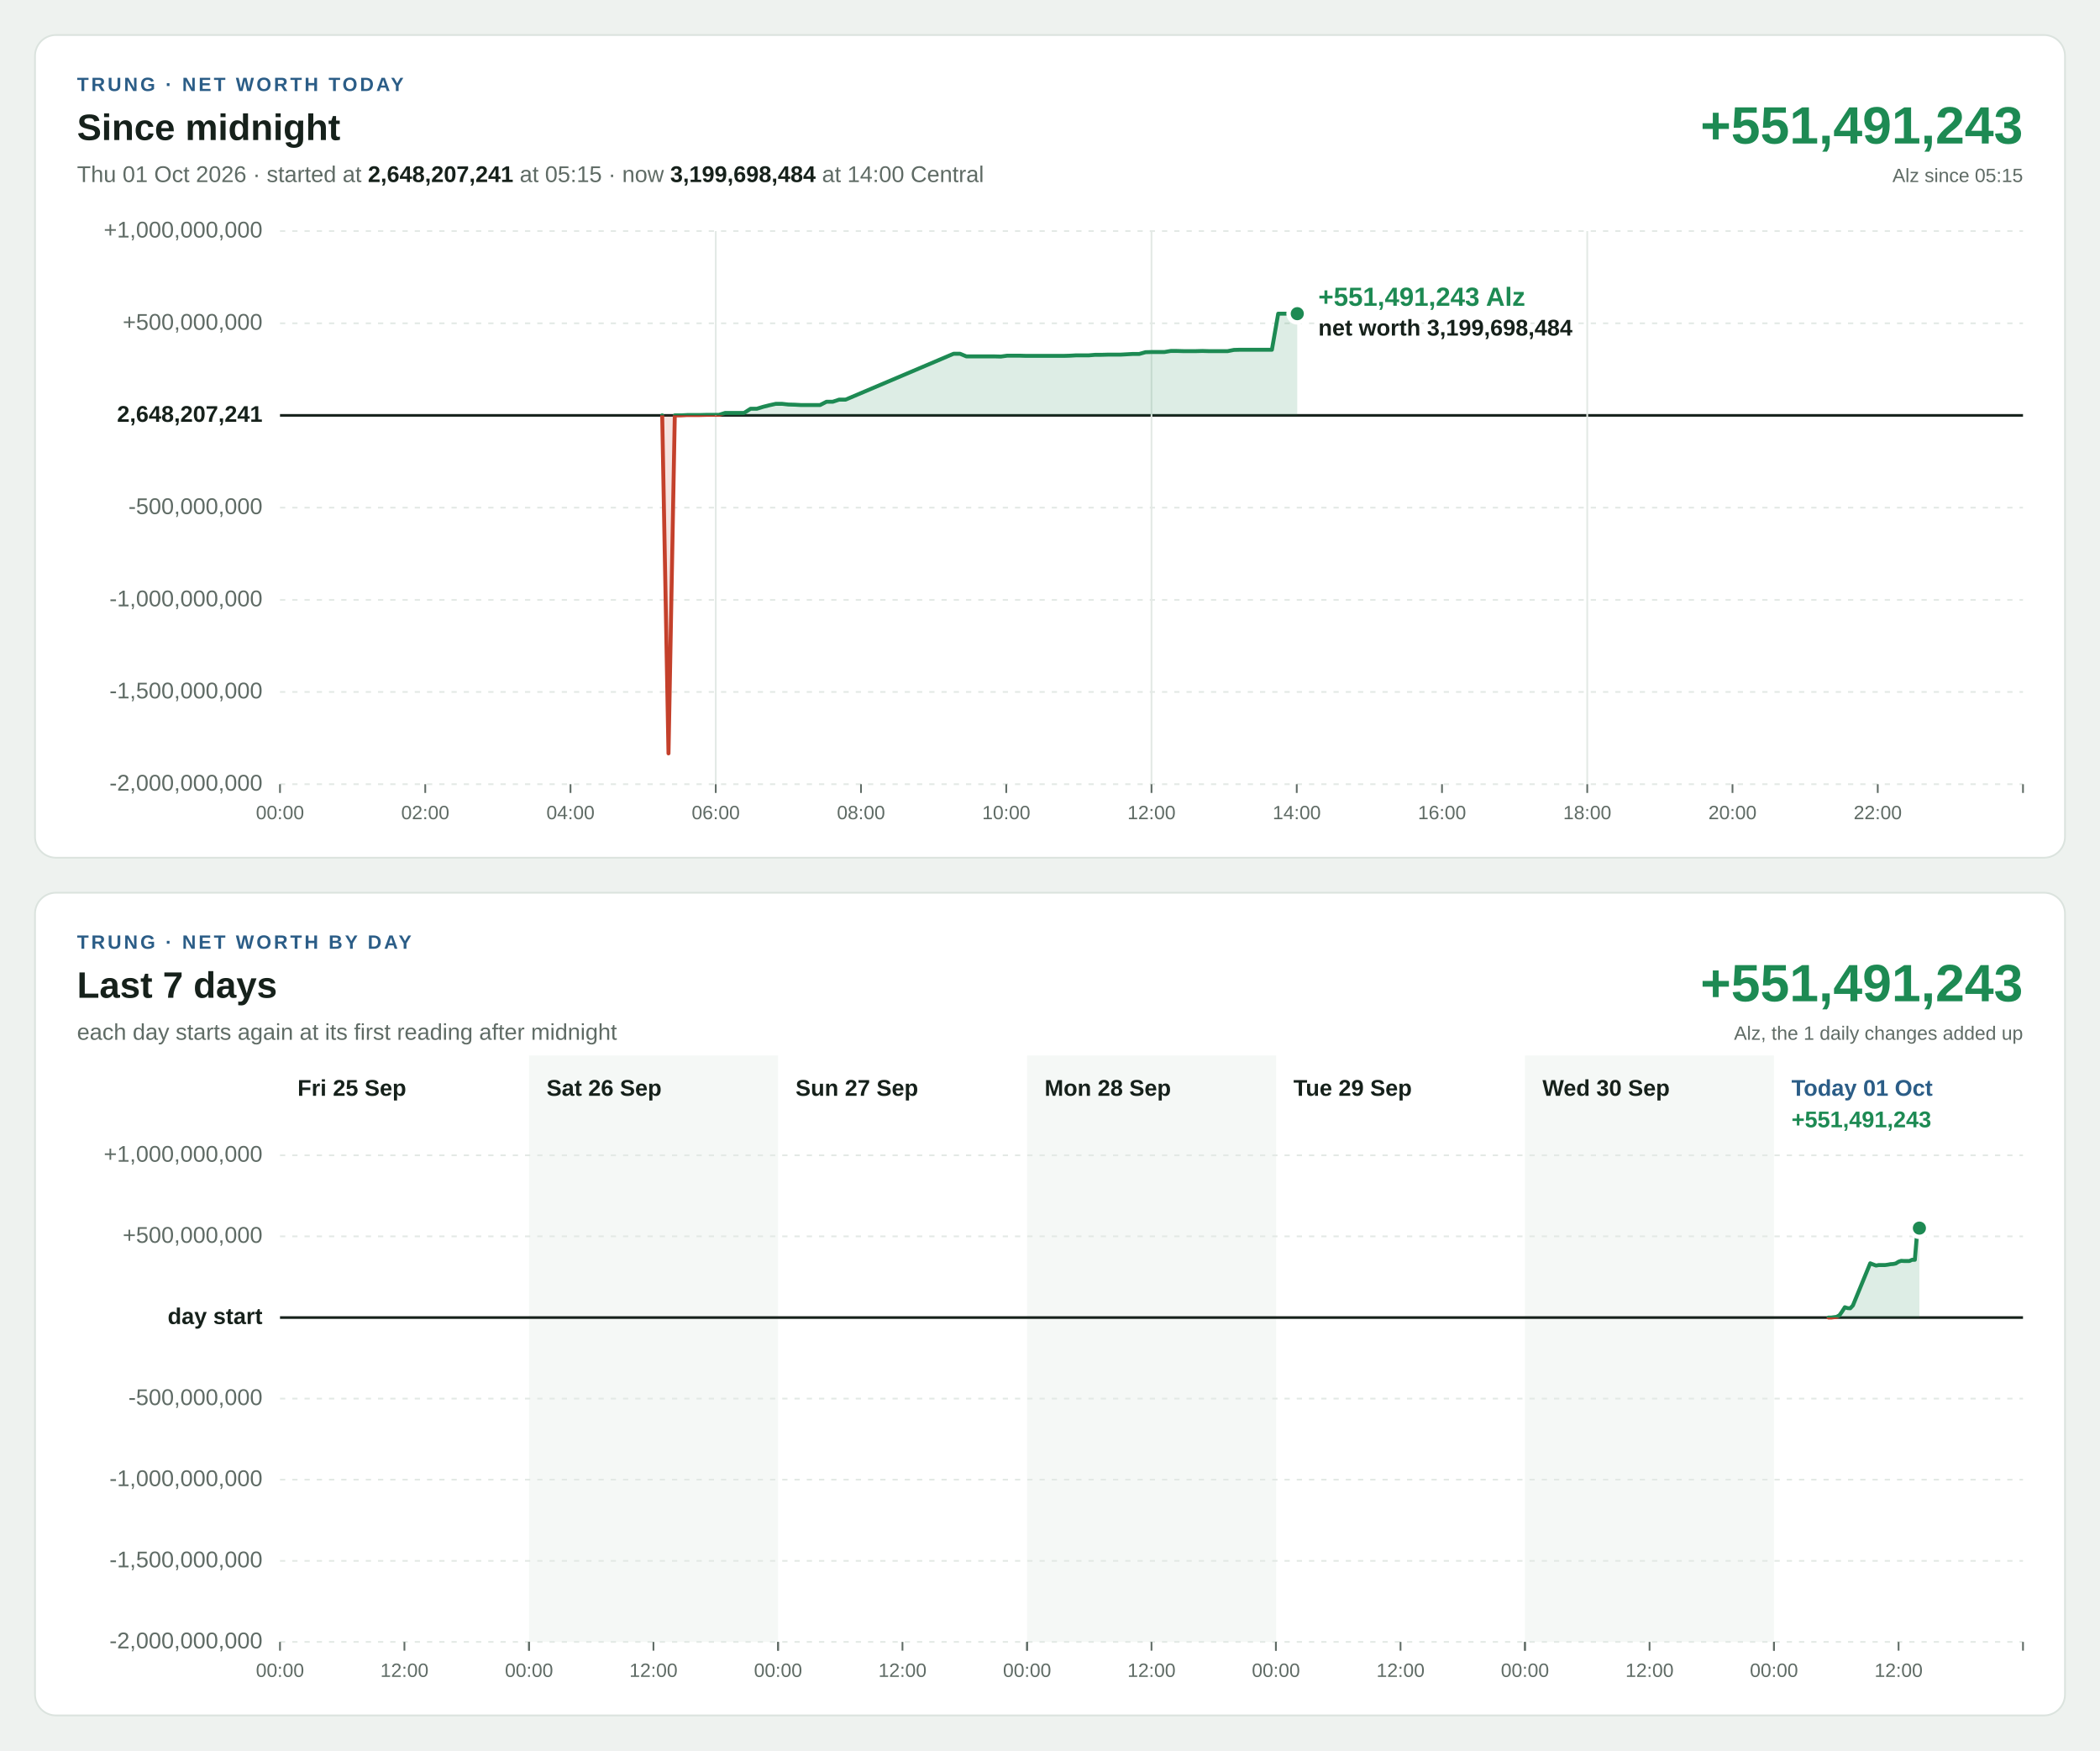
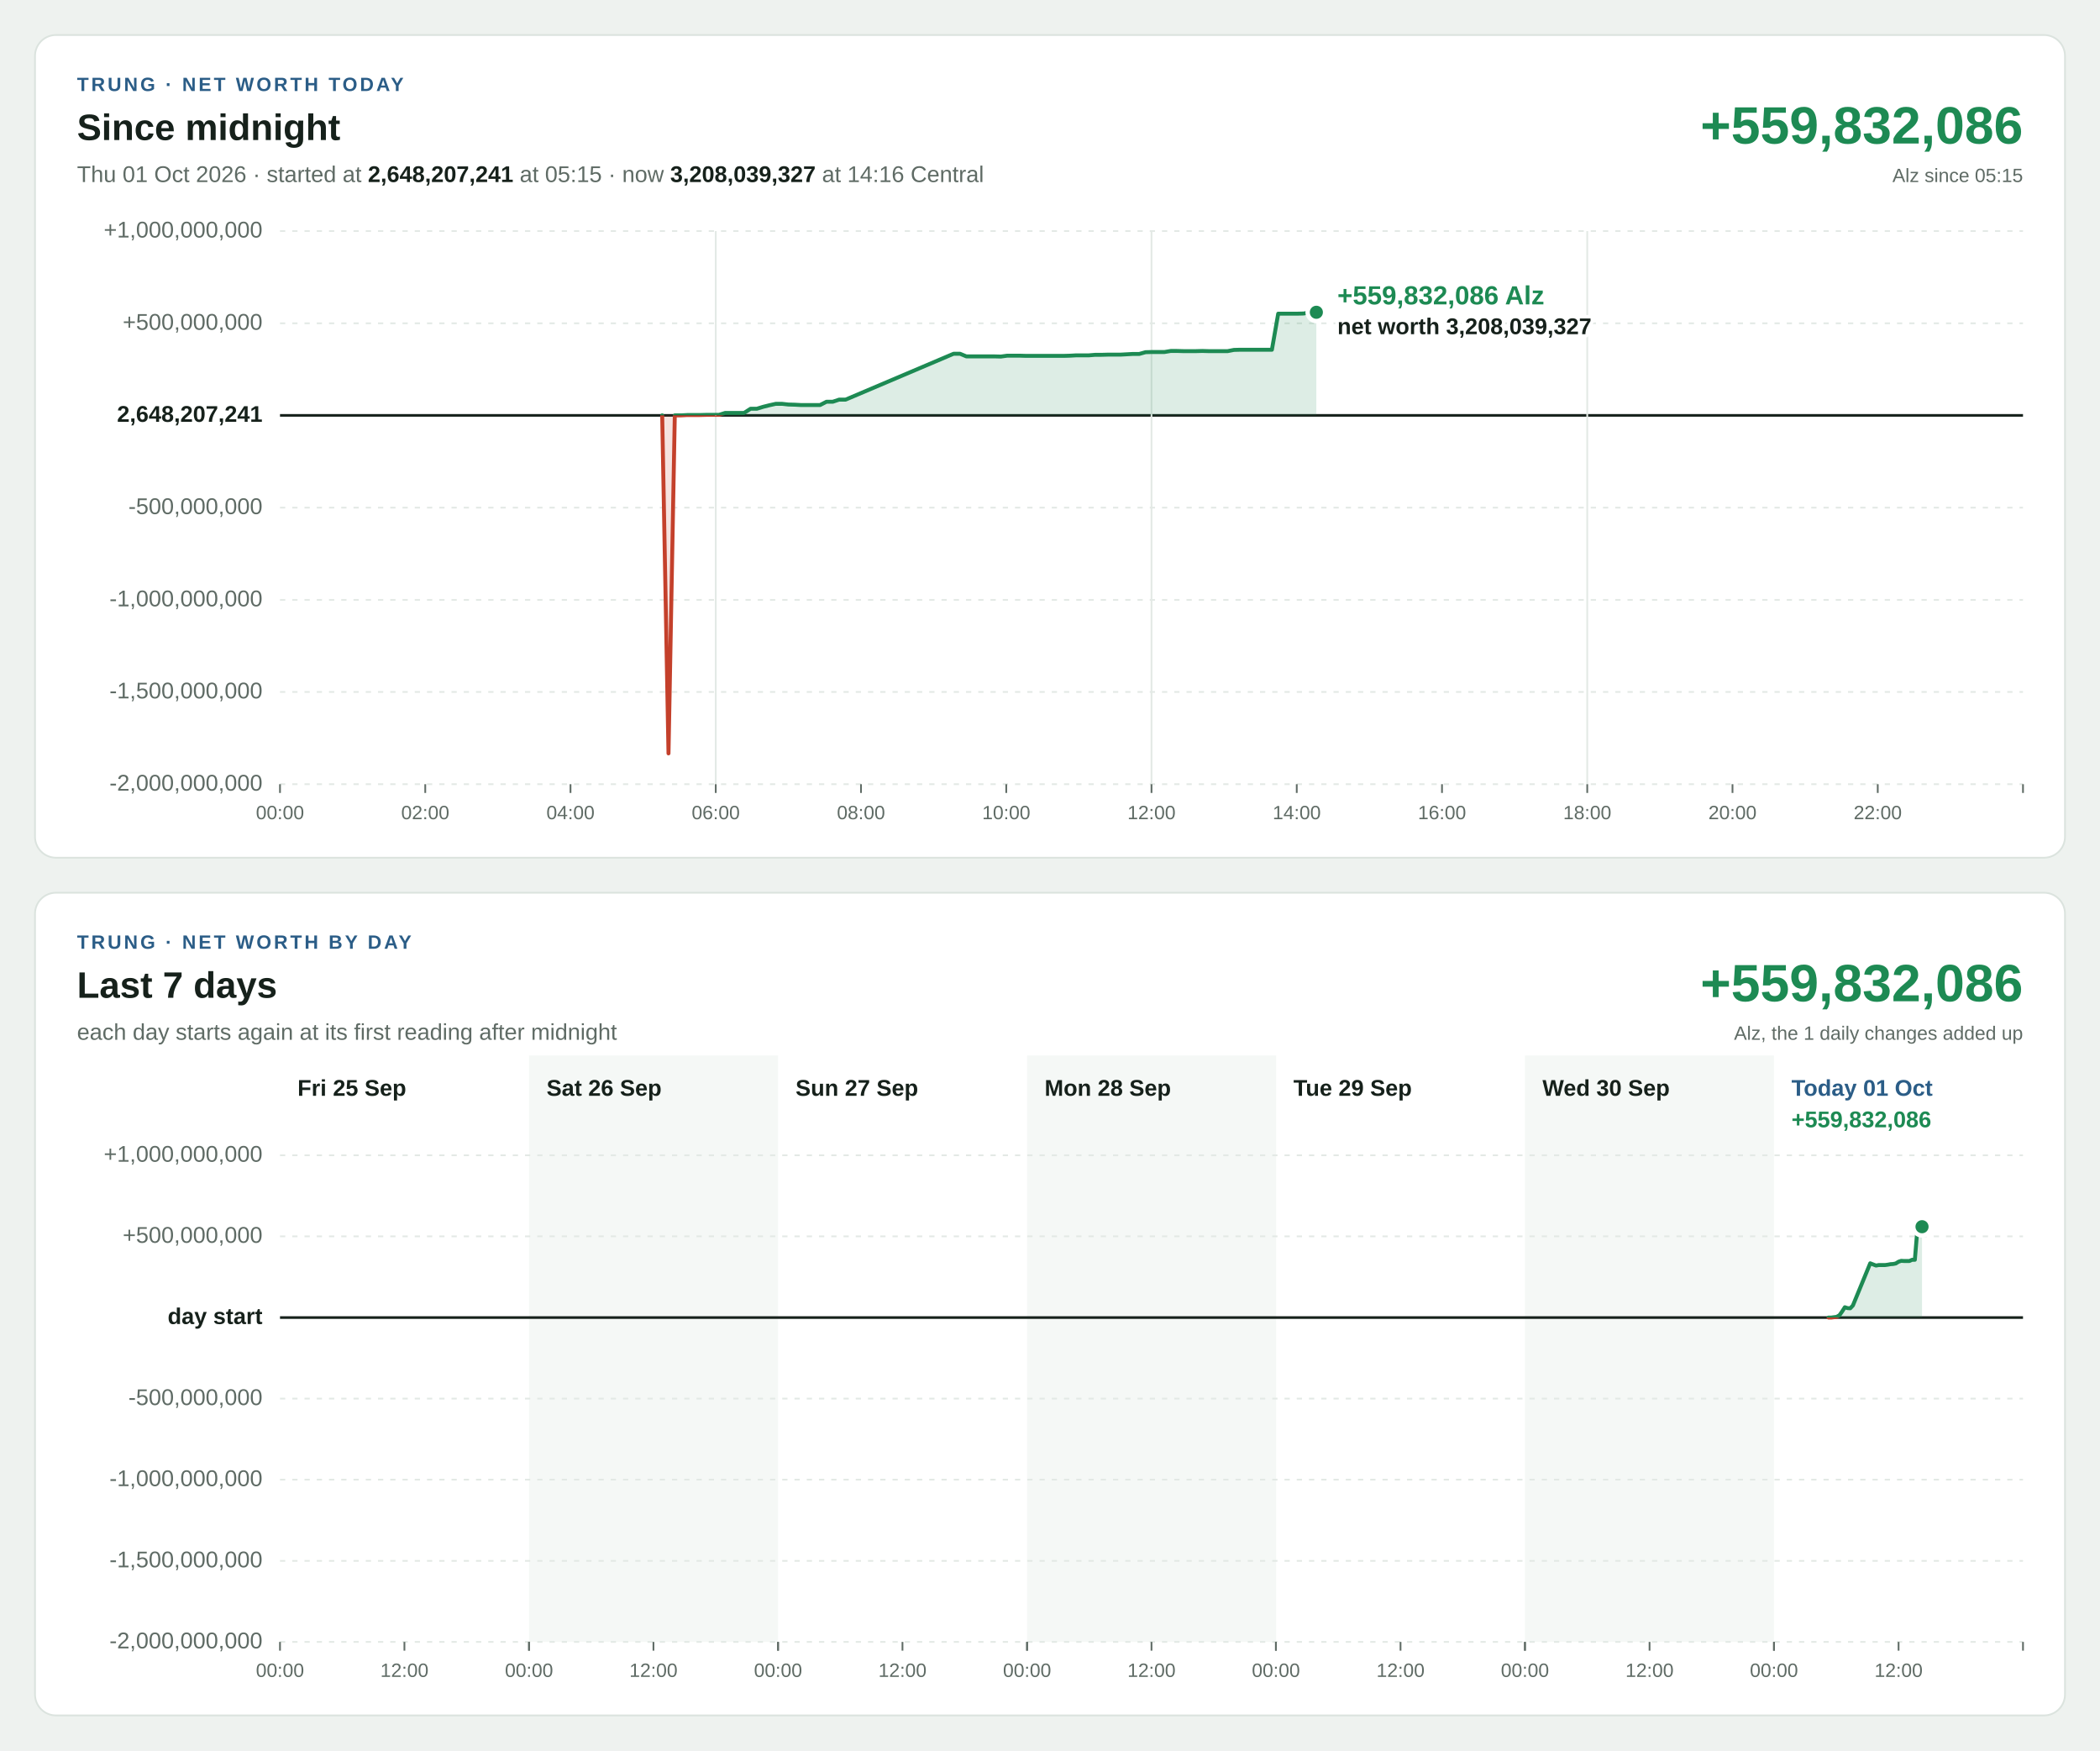
<svg xmlns="http://www.w3.org/2000/svg" width="1200" height="1000" viewBox="0 0 1200 1000" font-family="Segoe UI, Helvetica Neue, Arial, sans-serif" font-size="13" style="font-variant-numeric: tabular-nums">
  <rect width="1200" height="1000" fill="#eef2ef" />
  <g transform="translate(20,20)">
    <rect width="1160" height="470" rx="12" fill="#ffffff" stroke="#dbe3de" />
    <text x="24" y="32" font-size="11" font-weight="700" letter-spacing="1.4" fill="#2b5d87">TRUNG · NET WORTH TODAY</text>
    <text x="24" y="60" font-size="21" font-weight="700" fill="#16211b">Since midnight</text>
-     <text x="24" y="84" fill="#5f6b65">Thu 01 Oct 2026 · started at <tspan font-weight="700" fill="#16211b">2,648,207,241</tspan> at 05:15 · now <tspan font-weight="700" fill="#16211b">3,199,698,484</tspan> at 14:00 Central</text>
-     <text x="1136" y="62" font-size="30" font-weight="700" text-anchor="end" fill="#1d8a53">+551,491,243</text>
+     <text x="24" y="84" fill="#5f6b65">Thu 01 Oct 2026 · started at <tspan font-weight="700" fill="#16211b">2,648,207,241</tspan> at 05:15 · now <tspan font-weight="700" fill="#16211b">3,208,039,327</tspan> at 14:16 Central</text>
+     <text x="1136" y="62" font-size="30" font-weight="700" text-anchor="end" fill="#1d8a53">+559,832,086</text>
    <text x="1136" y="84" font-size="11" text-anchor="end" fill="#5f6b65">Alz since 05:15</text>
    <line x1="140" x2="1136" y1="428.0" y2="428.0" stroke="#e3e9e5" stroke-width="1" stroke-dasharray="3 4" />
    <text x="130" y="428.0" text-anchor="end" dominant-baseline="middle" font-weight="400" fill="#5f6b65">-2,000,000,000</text>
    <line x1="140" x2="1136" y1="375.3" y2="375.3" stroke="#e3e9e5" stroke-width="1" stroke-dasharray="3 4" />
    <text x="130" y="375.3" text-anchor="end" dominant-baseline="middle" font-weight="400" fill="#5f6b65">-1,500,000,000</text>
    <line x1="140" x2="1136" y1="322.7" y2="322.7" stroke="#e3e9e5" stroke-width="1" stroke-dasharray="3 4" />
    <text x="130" y="322.7" text-anchor="end" dominant-baseline="middle" font-weight="400" fill="#5f6b65">-1,000,000,000</text>
    <line x1="140" x2="1136" y1="270.0" y2="270.0" stroke="#e3e9e5" stroke-width="1" stroke-dasharray="3 4" />
    <text x="130" y="270.0" text-anchor="end" dominant-baseline="middle" font-weight="400" fill="#5f6b65">-500,000,000</text>
    <line x1="140" x2="1136" y1="217.3" y2="217.3" stroke="#16211b" stroke-width="1.5" />
    <text x="130" y="217.3" text-anchor="end" dominant-baseline="middle" font-weight="700" fill="#16211b">2,648,207,241</text>
    <line x1="140" x2="1136" y1="164.7" y2="164.7" stroke="#e3e9e5" stroke-width="1" stroke-dasharray="3 4" />
    <text x="130" y="164.7" text-anchor="end" dominant-baseline="middle" font-weight="400" fill="#5f6b65">+500,000,000</text>
    <line x1="140" x2="1136" y1="112.0" y2="112.0" stroke="#e3e9e5" stroke-width="1" stroke-dasharray="3 4" />
    <text x="130" y="112.0" text-anchor="end" dominant-baseline="middle" font-weight="400" fill="#5f6b65">+1,000,000,000</text>
    <line x1="140.0" x2="140.0" y1="428" y2="433" stroke="#5f6b65" stroke-width="1" />
    <text x="140.0" y="448" font-size="11" text-anchor="middle" fill="#5f6b65">00:00</text>
    <line x1="223.0" x2="223.0" y1="428" y2="433" stroke="#5f6b65" stroke-width="1" />
    <text x="223.0" y="448" font-size="11" text-anchor="middle" fill="#5f6b65">02:00</text>
    <line x1="306.0" x2="306.0" y1="428" y2="433" stroke="#5f6b65" stroke-width="1" />
    <text x="306.0" y="448" font-size="11" text-anchor="middle" fill="#5f6b65">04:00</text>
    <line x1="389.0" x2="389.0" y1="112" y2="428" stroke="#e3e9e5" stroke-width="1" />
    <line x1="389.0" x2="389.0" y1="428" y2="433" stroke="#5f6b65" stroke-width="1" />
    <text x="389.0" y="448" font-size="11" text-anchor="middle" fill="#5f6b65">06:00</text>
    <line x1="472.0" x2="472.0" y1="428" y2="433" stroke="#5f6b65" stroke-width="1" />
    <text x="472.0" y="448" font-size="11" text-anchor="middle" fill="#5f6b65">08:00</text>
    <line x1="555.0" x2="555.0" y1="428" y2="433" stroke="#5f6b65" stroke-width="1" />
    <text x="555.0" y="448" font-size="11" text-anchor="middle" fill="#5f6b65">10:00</text>
    <line x1="638.0" x2="638.0" y1="112" y2="428" stroke="#e3e9e5" stroke-width="1" />
    <line x1="638.0" x2="638.0" y1="428" y2="433" stroke="#5f6b65" stroke-width="1" />
    <text x="638.0" y="448" font-size="11" text-anchor="middle" fill="#5f6b65">12:00</text>
    <line x1="721.0" x2="721.0" y1="428" y2="433" stroke="#5f6b65" stroke-width="1" />
    <text x="721.0" y="448" font-size="11" text-anchor="middle" fill="#5f6b65">14:00</text>
    <line x1="804.0" x2="804.0" y1="428" y2="433" stroke="#5f6b65" stroke-width="1" />
    <text x="804.0" y="448" font-size="11" text-anchor="middle" fill="#5f6b65">16:00</text>
    <line x1="887.0" x2="887.0" y1="112" y2="428" stroke="#e3e9e5" stroke-width="1" />
    <line x1="887.0" x2="887.0" y1="428" y2="433" stroke="#5f6b65" stroke-width="1" />
    <text x="887.0" y="448" font-size="11" text-anchor="middle" fill="#5f6b65">18:00</text>
    <line x1="970.0" x2="970.0" y1="428" y2="433" stroke="#5f6b65" stroke-width="1" />
    <text x="970.0" y="448" font-size="11" text-anchor="middle" fill="#5f6b65">20:00</text>
    <line x1="1053.0" x2="1053.0" y1="428" y2="433" stroke="#5f6b65" stroke-width="1" />
    <text x="1053.0" y="448" font-size="11" text-anchor="middle" fill="#5f6b65">22:00</text>
    <line x1="1136.0" x2="1136.0" y1="428" y2="433" stroke="#5f6b65" stroke-width="1" />
    <defs>
-       <path id="shape-today" d="M358.4 217.3L358.4 217.3L362.0 410.4L365.6 217.3L369.2 217.3L372.8 217.1L376.4 217.1L380.0 217.1L383.6 217.0L387.2 217.0L390.8 217.0L394.4 215.9L398.1 215.9L401.6 215.9L405.2 215.9L408.9 213.5L412.5 213.5L416.1 212.4L419.7 211.5L423.3 210.7L426.9 210.7L430.5 211.1L434.2 211.2L437.8 211.4L441.4 211.4L445.0 211.4L448.6 211.4L452.3 209.5L455.9 209.5L459.5 208.3L463.2 208.3L524.9 182.1L528.6 182.1L532.2 183.6L548.3 183.6L551.9 183.7L555.5 183.2L559.2 183.2L562.8 183.2L566.3 183.3L573.5 183.3L577.1 183.3L580.7 183.3L584.3 183.3L587.9 183.3L591.5 183.2L595.0 183.0L598.7 183.0L602.2 183.0L605.8 182.7L609.4 182.7L613.0 182.6L616.6 182.6L620.2 182.6L623.8 182.4L627.4 182.2L631.0 182.2L634.6 181.2L638.2 181.1L641.8 181.1L645.4 181.1L649.0 180.5L652.6 180.5L656.2 180.6L659.8 180.6L663.4 180.6L667.0 180.5L670.6 180.6L674.3 180.6L677.9 180.6L681.5 180.6L685.1 179.9L688.7 179.8L692.3 179.8L696.0 179.8L699.6 179.8L703.1 179.8L706.8 179.8L710.4 159.2L714.0 159.2L717.7 159.2L721.3 159.2L721.3 217.3Z" />
-       <path id="line-today" d="M358.4 217.3L362.0 410.4L365.6 217.3L369.2 217.3L372.8 217.1L376.4 217.1L380.0 217.1L383.6 217.0L387.2 217.0L390.8 217.0L394.4 215.9L398.1 215.9L401.6 215.9L405.2 215.9L408.9 213.5L412.5 213.5L416.1 212.4L419.7 211.5L423.3 210.7L426.9 210.7L430.5 211.1L434.2 211.2L437.8 211.4L441.4 211.4L445.0 211.4L448.6 211.4L452.3 209.5L455.9 209.5L459.5 208.3L463.2 208.3L524.9 182.1L528.6 182.1L532.2 183.6L548.3 183.6L551.9 183.7L555.5 183.2L559.2 183.2L562.8 183.2L566.3 183.3L573.5 183.3L577.1 183.3L580.7 183.3L584.3 183.3L587.9 183.3L591.5 183.2L595.0 183.0L598.7 183.0L602.2 183.0L605.8 182.7L609.4 182.7L613.0 182.6L616.6 182.6L620.2 182.6L623.8 182.4L627.4 182.2L631.0 182.2L634.6 181.2L638.2 181.1L641.8 181.1L645.4 181.1L649.0 180.5L652.6 180.5L656.2 180.6L659.8 180.6L663.4 180.6L667.0 180.5L670.6 180.6L674.3 180.6L677.9 180.6L681.5 180.6L685.1 179.9L688.7 179.8L692.3 179.8L696.0 179.8L699.6 179.8L703.1 179.8L706.8 179.8L710.4 159.2L714.0 159.2L717.7 159.2L721.3 159.2" />
+       <path id="shape-today" d="M358.4 217.3L358.4 217.3L362.0 410.4L365.6 217.3L369.2 217.3L372.8 217.1L376.4 217.1L380.0 217.1L383.6 217.0L387.2 217.0L390.8 217.0L394.4 215.9L398.1 215.9L401.6 215.9L405.2 215.9L408.9 213.5L412.5 213.5L416.1 212.4L419.7 211.5L423.3 210.7L426.9 210.7L430.5 211.1L434.2 211.2L437.8 211.4L441.4 211.4L445.0 211.4L448.6 211.4L452.3 209.5L455.9 209.5L459.5 208.3L463.2 208.3L524.9 182.1L528.6 182.1L532.2 183.6L548.3 183.6L551.9 183.7L555.5 183.2L559.2 183.2L562.8 183.2L566.3 183.3L573.5 183.3L577.1 183.3L580.7 183.3L584.3 183.3L587.9 183.3L591.5 183.2L595.0 183.0L598.7 183.0L602.2 183.0L605.8 182.7L609.4 182.7L613.0 182.6L616.6 182.6L620.2 182.6L623.8 182.4L627.4 182.2L631.0 182.2L634.6 181.2L638.2 181.1L641.8 181.1L645.4 181.1L649.0 180.5L652.6 180.5L656.2 180.6L659.8 180.6L663.4 180.6L667.0 180.5L670.6 180.6L674.3 180.6L677.9 180.6L681.5 180.6L685.1 179.9L688.7 179.8L692.3 179.8L696.0 179.8L699.6 179.8L703.1 179.8L706.8 179.8L710.4 159.2L714.0 159.2L717.7 159.2L721.3 159.2L725.0 159.1L728.6 158.4L732.2 158.4L732.2 217.3Z" />
+       <path id="line-today" d="M358.4 217.3L362.0 410.4L365.6 217.3L369.2 217.3L372.8 217.1L376.4 217.1L380.0 217.1L383.6 217.0L387.2 217.0L390.8 217.0L394.4 215.9L398.1 215.9L401.6 215.9L405.2 215.9L408.9 213.5L412.5 213.5L416.1 212.4L419.7 211.5L423.3 210.7L426.9 210.7L430.5 211.1L434.2 211.2L437.8 211.4L441.4 211.4L445.0 211.4L448.6 211.4L452.3 209.5L455.9 209.5L459.5 208.3L463.2 208.3L524.9 182.1L528.6 182.1L532.2 183.6L548.3 183.6L551.9 183.7L555.5 183.2L559.2 183.2L562.8 183.2L566.3 183.3L573.5 183.3L577.1 183.3L580.7 183.3L584.3 183.3L587.9 183.3L591.5 183.2L595.0 183.0L598.7 183.0L602.2 183.0L605.8 182.7L609.4 182.7L613.0 182.6L616.6 182.6L620.2 182.6L623.8 182.4L627.4 182.2L631.0 182.2L634.6 181.2L638.2 181.1L641.8 181.1L645.4 181.1L649.0 180.5L652.6 180.5L656.2 180.6L659.8 180.6L663.4 180.6L667.0 180.5L670.6 180.6L674.3 180.6L677.9 180.6L681.5 180.6L685.1 179.9L688.7 179.8L692.3 179.8L696.0 179.8L699.6 179.8L703.1 179.8L706.8 179.8L710.4 159.2L714.0 159.2L717.7 159.2L721.3 159.2L725.0 159.1L728.6 158.4L732.2 158.4" />
      <clipPath id="up-today">
        <rect x="140" y="112" width="996" height="105.3" />
      </clipPath>
      <clipPath id="down-today">
        <rect x="140" y="217.3" width="996" height="210.7" />
      </clipPath>
    </defs>
    <use href="#shape-today" fill="#1d8a53" fill-opacity="0.15" clip-path="url(#up-today)" />
    <use href="#line-today" fill="none" stroke="#1d8a53" stroke-width="2.25" stroke-linejoin="round" stroke-linecap="round" clip-path="url(#up-today)" />
    <use href="#shape-today" fill="#c4402b" fill-opacity="0.15" clip-path="url(#down-today)" />
    <use href="#line-today" fill="none" stroke="#c4402b" stroke-width="2.25" stroke-linejoin="round" stroke-linecap="round" clip-path="url(#down-today)" />
-     <circle cx="721.3" cy="159.2" r="5" fill="#1d8a53" stroke="#ffffff" stroke-width="2.5" />
-     <text x="733.3" y="154.7" text-anchor="start" font-size="15" font-weight="700" fill="#1d8a53" stroke="#ffffff" stroke-width="4" stroke-linejoin="round" paint-order="stroke">+551,491,243 Alz</text>
-     <text x="733.3" y="171.7" text-anchor="start" font-size="13" font-weight="600" fill="#16211b" stroke="#ffffff" stroke-width="4" stroke-linejoin="round" paint-order="stroke">net worth 3,199,698,484</text>
+     <circle cx="732.2" cy="158.4" r="5" fill="#1d8a53" stroke="#ffffff" stroke-width="2.5" />
+     <text x="744.2" y="153.9" text-anchor="start" font-size="15" font-weight="700" fill="#1d8a53" stroke="#ffffff" stroke-width="4" stroke-linejoin="round" paint-order="stroke">+559,832,086 Alz</text>
+     <text x="744.2" y="170.9" text-anchor="start" font-size="13" font-weight="600" fill="#16211b" stroke="#ffffff" stroke-width="4" stroke-linejoin="round" paint-order="stroke">net worth 3,208,039,327</text>
  </g>
  <g transform="translate(20,510)">
    <rect width="1160" height="470" rx="12" fill="#ffffff" stroke="#dbe3de" />
    <text x="24" y="32" font-size="11" font-weight="700" letter-spacing="1.4" fill="#2b5d87">TRUNG · NET WORTH BY DAY</text>
    <text x="24" y="60" font-size="21" font-weight="700" fill="#16211b">Last 7 days</text>
    <text x="24" y="84" fill="#5f6b65">each day starts again at its first reading after midnight</text>
-     <text x="1136" y="62" font-size="30" font-weight="700" text-anchor="end" fill="#1d8a53">+551,491,243</text>
+     <text x="1136" y="62" font-size="30" font-weight="700" text-anchor="end" fill="#1d8a53">+559,832,086</text>
    <text x="1136" y="84" font-size="11" text-anchor="end" fill="#5f6b65">Alz, the 1 daily changes added up</text>
    <rect x="282.3" y="93" width="142.3" height="335" fill="#f5f8f6" />
    <rect x="566.9" y="93" width="142.3" height="335" fill="#f5f8f6" />
    <rect x="851.4" y="93" width="142.3" height="335" fill="#f5f8f6" />
    <line x1="140" x2="1136" y1="428.0" y2="428.0" stroke="#e3e9e5" stroke-width="1" stroke-dasharray="3 4" />
    <text x="130" y="428.0" text-anchor="end" dominant-baseline="middle" font-weight="400" fill="#5f6b65">-2,000,000,000</text>
    <line x1="140" x2="1136" y1="381.7" y2="381.7" stroke="#e3e9e5" stroke-width="1" stroke-dasharray="3 4" />
    <text x="130" y="381.7" text-anchor="end" dominant-baseline="middle" font-weight="400" fill="#5f6b65">-1,500,000,000</text>
    <line x1="140" x2="1136" y1="335.3" y2="335.3" stroke="#e3e9e5" stroke-width="1" stroke-dasharray="3 4" />
    <text x="130" y="335.3" text-anchor="end" dominant-baseline="middle" font-weight="400" fill="#5f6b65">-1,000,000,000</text>
    <line x1="140" x2="1136" y1="289.0" y2="289.0" stroke="#e3e9e5" stroke-width="1" stroke-dasharray="3 4" />
    <text x="130" y="289.0" text-anchor="end" dominant-baseline="middle" font-weight="400" fill="#5f6b65">-500,000,000</text>
    <line x1="140" x2="1136" y1="242.7" y2="242.7" stroke="#16211b" stroke-width="1.5" />
    <text x="130" y="242.7" text-anchor="end" dominant-baseline="middle" font-weight="700" fill="#16211b">day start</text>
    <line x1="140" x2="1136" y1="196.3" y2="196.3" stroke="#e3e9e5" stroke-width="1" stroke-dasharray="3 4" />
    <text x="130" y="196.3" text-anchor="end" dominant-baseline="middle" font-weight="400" fill="#5f6b65">+500,000,000</text>
    <line x1="140" x2="1136" y1="150.0" y2="150.0" stroke="#e3e9e5" stroke-width="1" stroke-dasharray="3 4" />
    <text x="130" y="150.0" text-anchor="end" dominant-baseline="middle" font-weight="400" fill="#5f6b65">+1,000,000,000</text>
    <text x="150.0" y="116" font-weight="700" fill="#16211b">Fri 25 Sep</text>
    <line x1="140.0" x2="140.0" y1="428" y2="433" stroke="#5f6b65" stroke-width="1" />
    <text x="140.0" y="448" font-size="11" text-anchor="middle" fill="#5f6b65">00:00</text>
    <line x1="211.1" x2="211.1" y1="428" y2="433" stroke="#5f6b65" stroke-width="1" />
    <text x="211.1" y="448" font-size="11" text-anchor="middle" fill="#5f6b65">12:00</text>
    <line x1="282.3" x2="282.3" y1="428" y2="433" stroke="#5f6b65" stroke-width="1" />
    <text x="292.3" y="116" font-weight="700" fill="#16211b">Sat 26 Sep</text>
    <line x1="282.3" x2="282.3" y1="428" y2="433" stroke="#5f6b65" stroke-width="1" />
    <text x="282.3" y="448" font-size="11" text-anchor="middle" fill="#5f6b65">00:00</text>
    <line x1="353.4" x2="353.4" y1="428" y2="433" stroke="#5f6b65" stroke-width="1" />
    <text x="353.4" y="448" font-size="11" text-anchor="middle" fill="#5f6b65">12:00</text>
    <line x1="424.6" x2="424.6" y1="428" y2="433" stroke="#5f6b65" stroke-width="1" />
    <text x="434.6" y="116" font-weight="700" fill="#16211b">Sun 27 Sep</text>
    <line x1="424.6" x2="424.6" y1="428" y2="433" stroke="#5f6b65" stroke-width="1" />
    <text x="424.6" y="448" font-size="11" text-anchor="middle" fill="#5f6b65">00:00</text>
    <line x1="495.7" x2="495.7" y1="428" y2="433" stroke="#5f6b65" stroke-width="1" />
    <text x="495.7" y="448" font-size="11" text-anchor="middle" fill="#5f6b65">12:00</text>
    <line x1="566.9" x2="566.9" y1="428" y2="433" stroke="#5f6b65" stroke-width="1" />
    <text x="576.9" y="116" font-weight="700" fill="#16211b">Mon 28 Sep</text>
    <line x1="566.9" x2="566.9" y1="428" y2="433" stroke="#5f6b65" stroke-width="1" />
    <text x="566.9" y="448" font-size="11" text-anchor="middle" fill="#5f6b65">00:00</text>
    <line x1="638.0" x2="638.0" y1="428" y2="433" stroke="#5f6b65" stroke-width="1" />
    <text x="638.0" y="448" font-size="11" text-anchor="middle" fill="#5f6b65">12:00</text>
    <line x1="709.1" x2="709.1" y1="428" y2="433" stroke="#5f6b65" stroke-width="1" />
    <text x="719.1" y="116" font-weight="700" fill="#16211b">Tue 29 Sep</text>
    <line x1="709.1" x2="709.1" y1="428" y2="433" stroke="#5f6b65" stroke-width="1" />
    <text x="709.1" y="448" font-size="11" text-anchor="middle" fill="#5f6b65">00:00</text>
    <line x1="780.3" x2="780.3" y1="428" y2="433" stroke="#5f6b65" stroke-width="1" />
    <text x="780.3" y="448" font-size="11" text-anchor="middle" fill="#5f6b65">12:00</text>
    <line x1="851.4" x2="851.4" y1="428" y2="433" stroke="#5f6b65" stroke-width="1" />
    <text x="861.4" y="116" font-weight="700" fill="#16211b">Wed 30 Sep</text>
    <line x1="851.4" x2="851.4" y1="428" y2="433" stroke="#5f6b65" stroke-width="1" />
    <text x="851.4" y="448" font-size="11" text-anchor="middle" fill="#5f6b65">00:00</text>
    <line x1="922.6" x2="922.6" y1="428" y2="433" stroke="#5f6b65" stroke-width="1" />
    <text x="922.6" y="448" font-size="11" text-anchor="middle" fill="#5f6b65">12:00</text>
    <line x1="993.7" x2="993.7" y1="428" y2="433" stroke="#5f6b65" stroke-width="1" />
    <text x="1003.7" y="116" font-weight="700" fill="#2b5d87">Today 01 Oct</text>
    <line x1="993.7" x2="993.7" y1="428" y2="433" stroke="#5f6b65" stroke-width="1" />
    <text x="993.7" y="448" font-size="11" text-anchor="middle" fill="#5f6b65">00:00</text>
    <line x1="1064.9" x2="1064.9" y1="428" y2="433" stroke="#5f6b65" stroke-width="1" />
    <text x="1064.9" y="448" font-size="11" text-anchor="middle" fill="#5f6b65">12:00</text>
    <line x1="1136.0" x2="1136.0" y1="428" y2="433" stroke="#5f6b65" stroke-width="1" />
-     <text x="1003.7" y="134" font-weight="700" fill="#1d8a53">+551,491,243</text>
+     <text x="1003.7" y="134" font-weight="700" fill="#1d8a53">+559,832,086</text>
    <defs>
-       <path id="shape-day6" d="M1024.9 242.7L1024.9 242.7L1026.5 242.7L1028.0 242.5L1029.5 242.3L1031.1 241.4L1032.6 239.3L1034.2 236.8L1035.7 237.3L1037.3 237.4L1038.8 235.8L1048.7 211.7L1052.0 213.0L1053.6 212.7L1055.6 212.7L1057.2 212.7L1058.7 212.5L1060.3 212.2L1061.8 212.1L1063.3 211.8L1064.9 210.8L1066.4 210.3L1068.0 210.4L1069.5 210.4L1071.1 210.4L1072.6 209.7L1074.2 209.7L1075.7 191.6L1076.8 191.6L1076.8 242.7Z" />
-       <path id="line-day6" d="M1024.9 242.7L1026.5 242.7L1028.0 242.5L1029.5 242.3L1031.1 241.4L1032.6 239.3L1034.2 236.8L1035.7 237.3L1037.3 237.4L1038.8 235.8L1048.7 211.7L1052.0 213.0L1053.6 212.7L1055.6 212.7L1057.2 212.7L1058.7 212.5L1060.3 212.2L1061.8 212.1L1063.3 211.8L1064.9 210.8L1066.4 210.3L1068.0 210.4L1069.5 210.4L1071.1 210.4L1072.6 209.7L1074.2 209.7L1075.7 191.6L1076.8 191.6" />
+       <path id="shape-day6" d="M1024.9 242.7L1024.9 242.7L1026.5 242.7L1028.0 242.5L1029.5 242.3L1031.1 241.4L1032.6 239.3L1034.2 236.8L1035.7 237.3L1037.3 237.4L1038.8 235.8L1048.7 211.7L1052.0 213.0L1053.6 212.7L1055.6 212.7L1057.2 212.7L1058.7 212.5L1060.3 212.2L1061.8 212.1L1063.3 211.8L1064.9 210.8L1066.4 210.3L1068.0 210.4L1069.5 210.4L1071.1 210.4L1072.6 209.7L1074.2 209.7L1075.7 191.6L1077.3 191.4L1078.3 190.8L1078.3 242.7Z" />
+       <path id="line-day6" d="M1024.9 242.7L1026.5 242.7L1028.0 242.5L1029.5 242.3L1031.1 241.4L1032.6 239.3L1034.2 236.8L1035.7 237.3L1037.3 237.4L1038.8 235.8L1048.7 211.7L1052.0 213.0L1053.6 212.7L1055.6 212.7L1057.2 212.7L1058.7 212.5L1060.3 212.2L1061.8 212.1L1063.3 211.8L1064.9 210.8L1066.4 210.3L1068.0 210.4L1069.5 210.4L1071.1 210.4L1072.6 209.7L1074.2 209.7L1075.7 191.6L1077.3 191.4L1078.3 190.8" />
      <clipPath id="up-day6">
        <rect x="140" y="150" width="996" height="92.7" />
      </clipPath>
      <clipPath id="down-day6">
        <rect x="140" y="242.7" width="996" height="185.3" />
      </clipPath>
    </defs>
    <use href="#shape-day6" fill="#1d8a53" fill-opacity="0.15" clip-path="url(#up-day6)" />
    <use href="#line-day6" fill="none" stroke="#1d8a53" stroke-width="2.25" stroke-linejoin="round" stroke-linecap="round" clip-path="url(#up-day6)" />
    <use href="#shape-day6" fill="#c4402b" fill-opacity="0.15" clip-path="url(#down-day6)" />
    <use href="#line-day6" fill="none" stroke="#c4402b" stroke-width="2.25" stroke-linejoin="round" stroke-linecap="round" clip-path="url(#down-day6)" />
-     <circle cx="1076.8" cy="191.6" r="5" fill="#1d8a53" stroke="#ffffff" stroke-width="2.5" />
+     <circle cx="1078.3" cy="190.8" r="5" fill="#1d8a53" stroke="#ffffff" stroke-width="2.5" />
  </g>
</svg>
